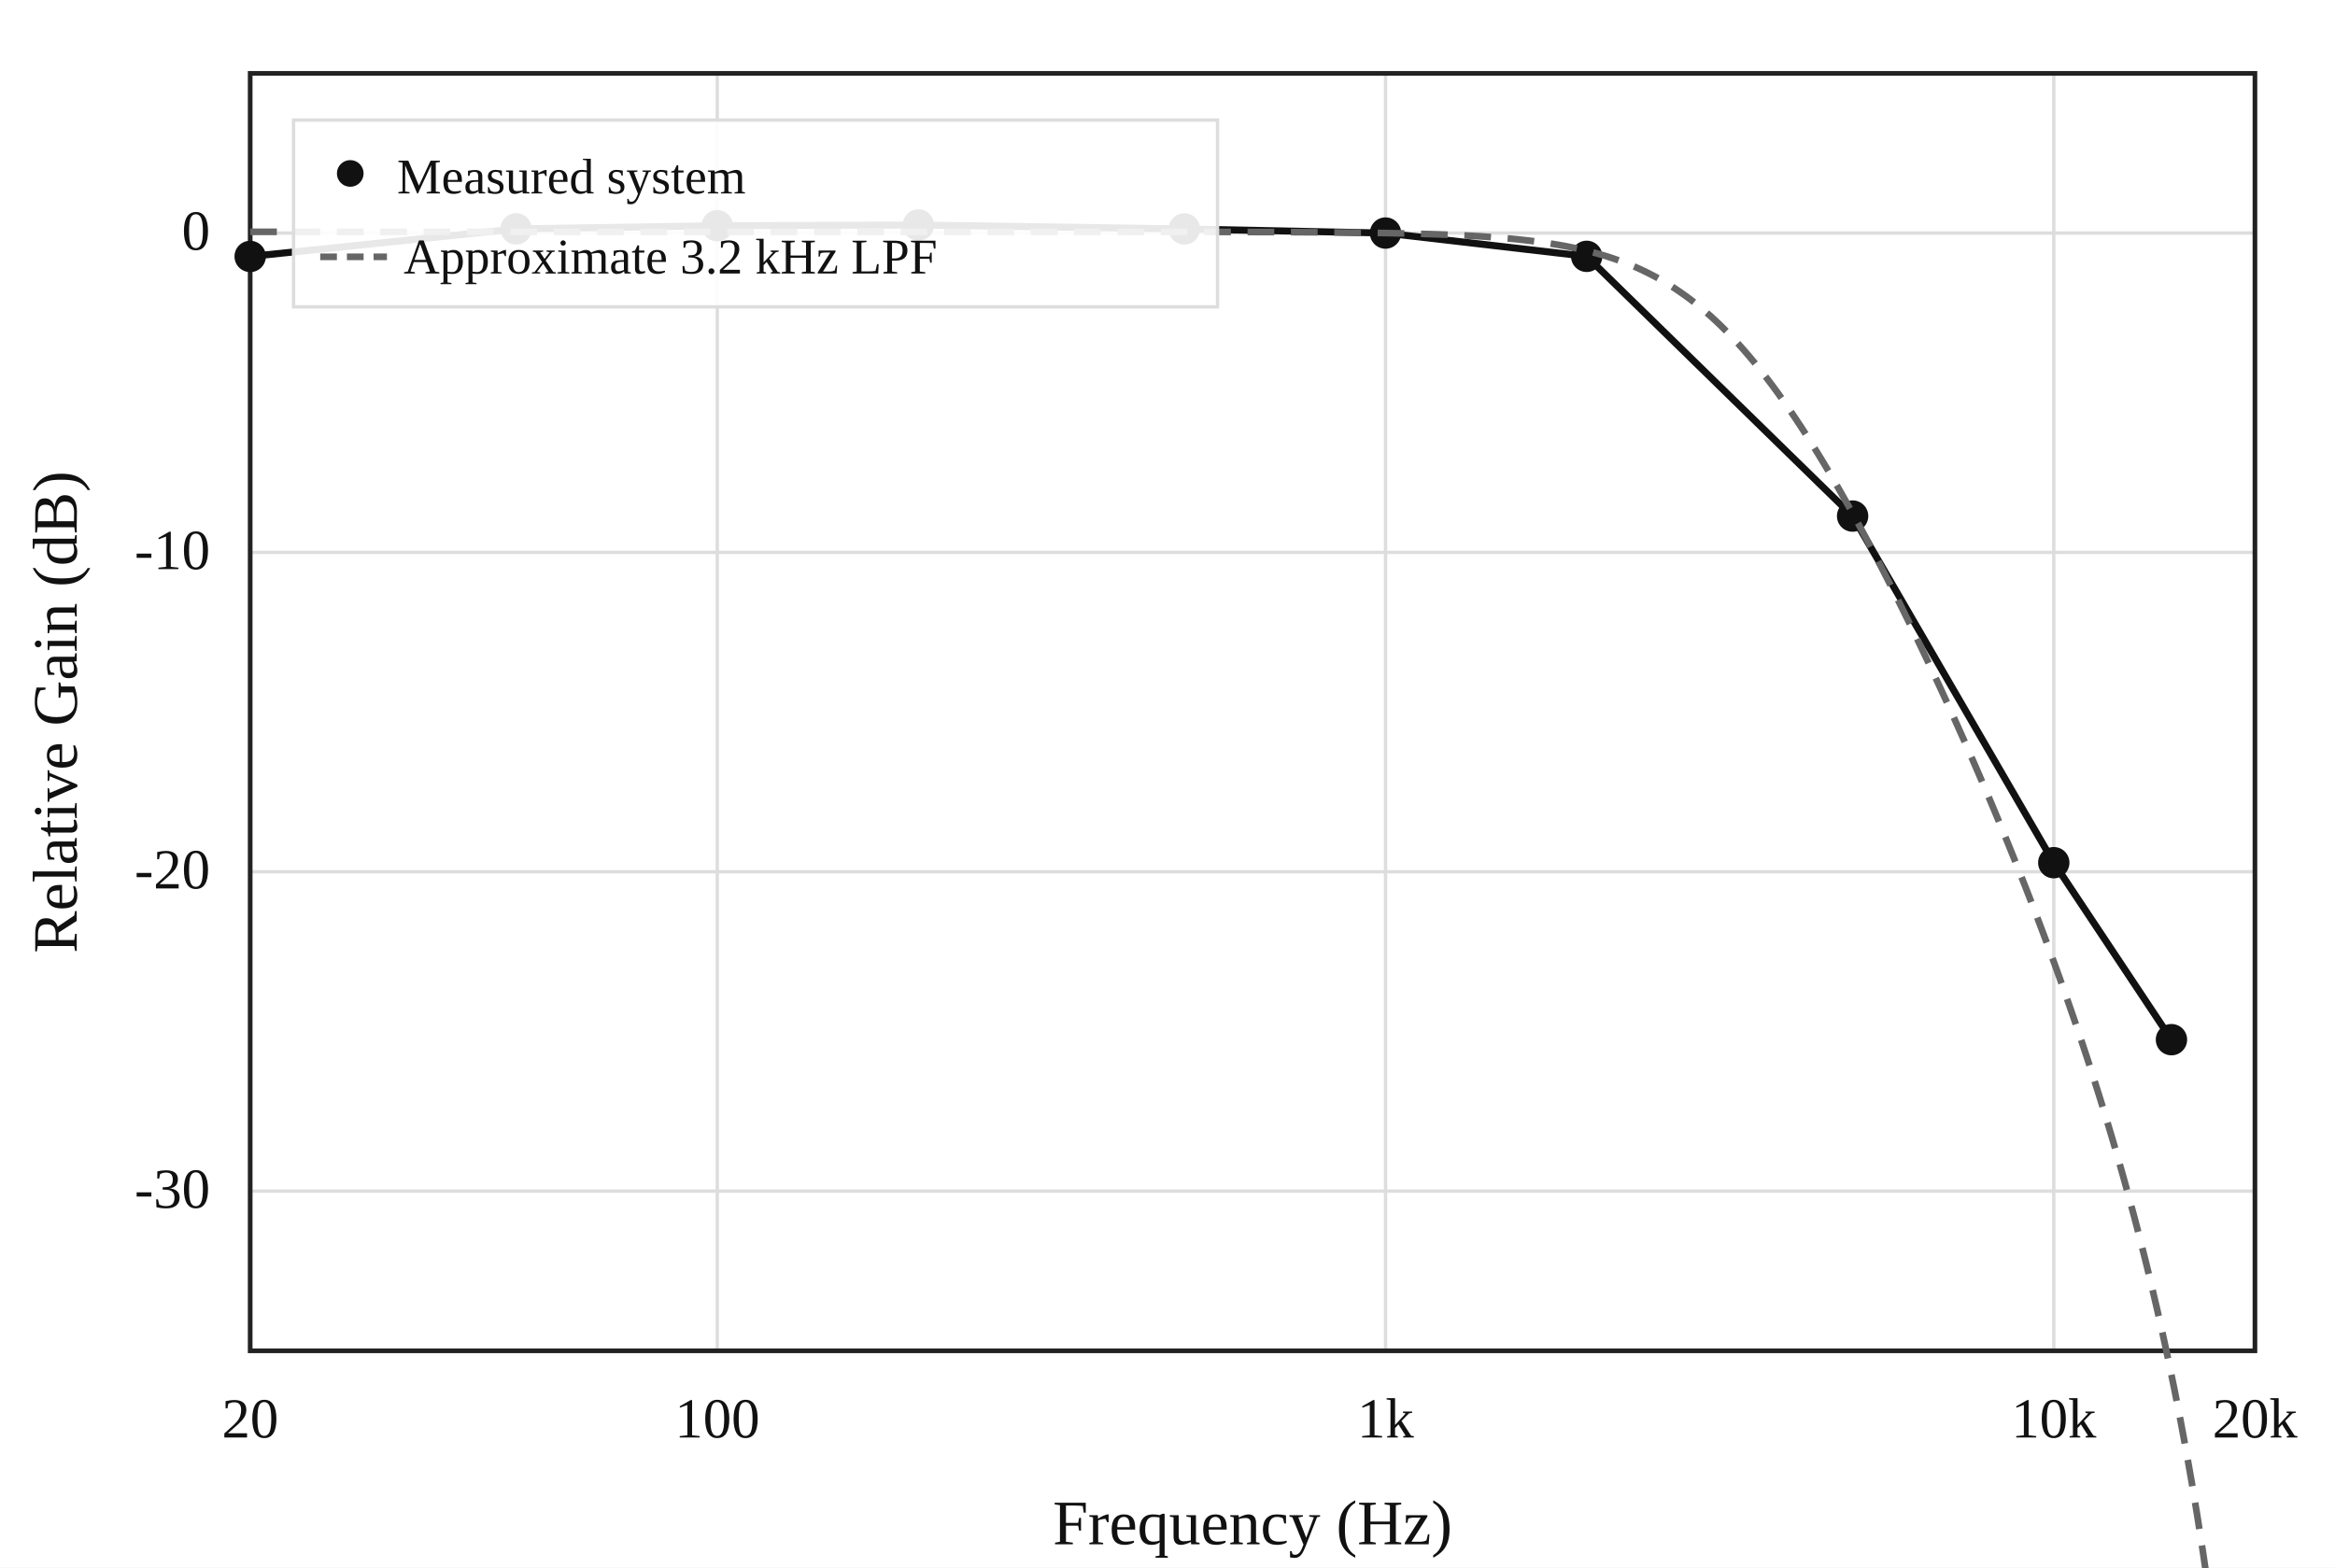
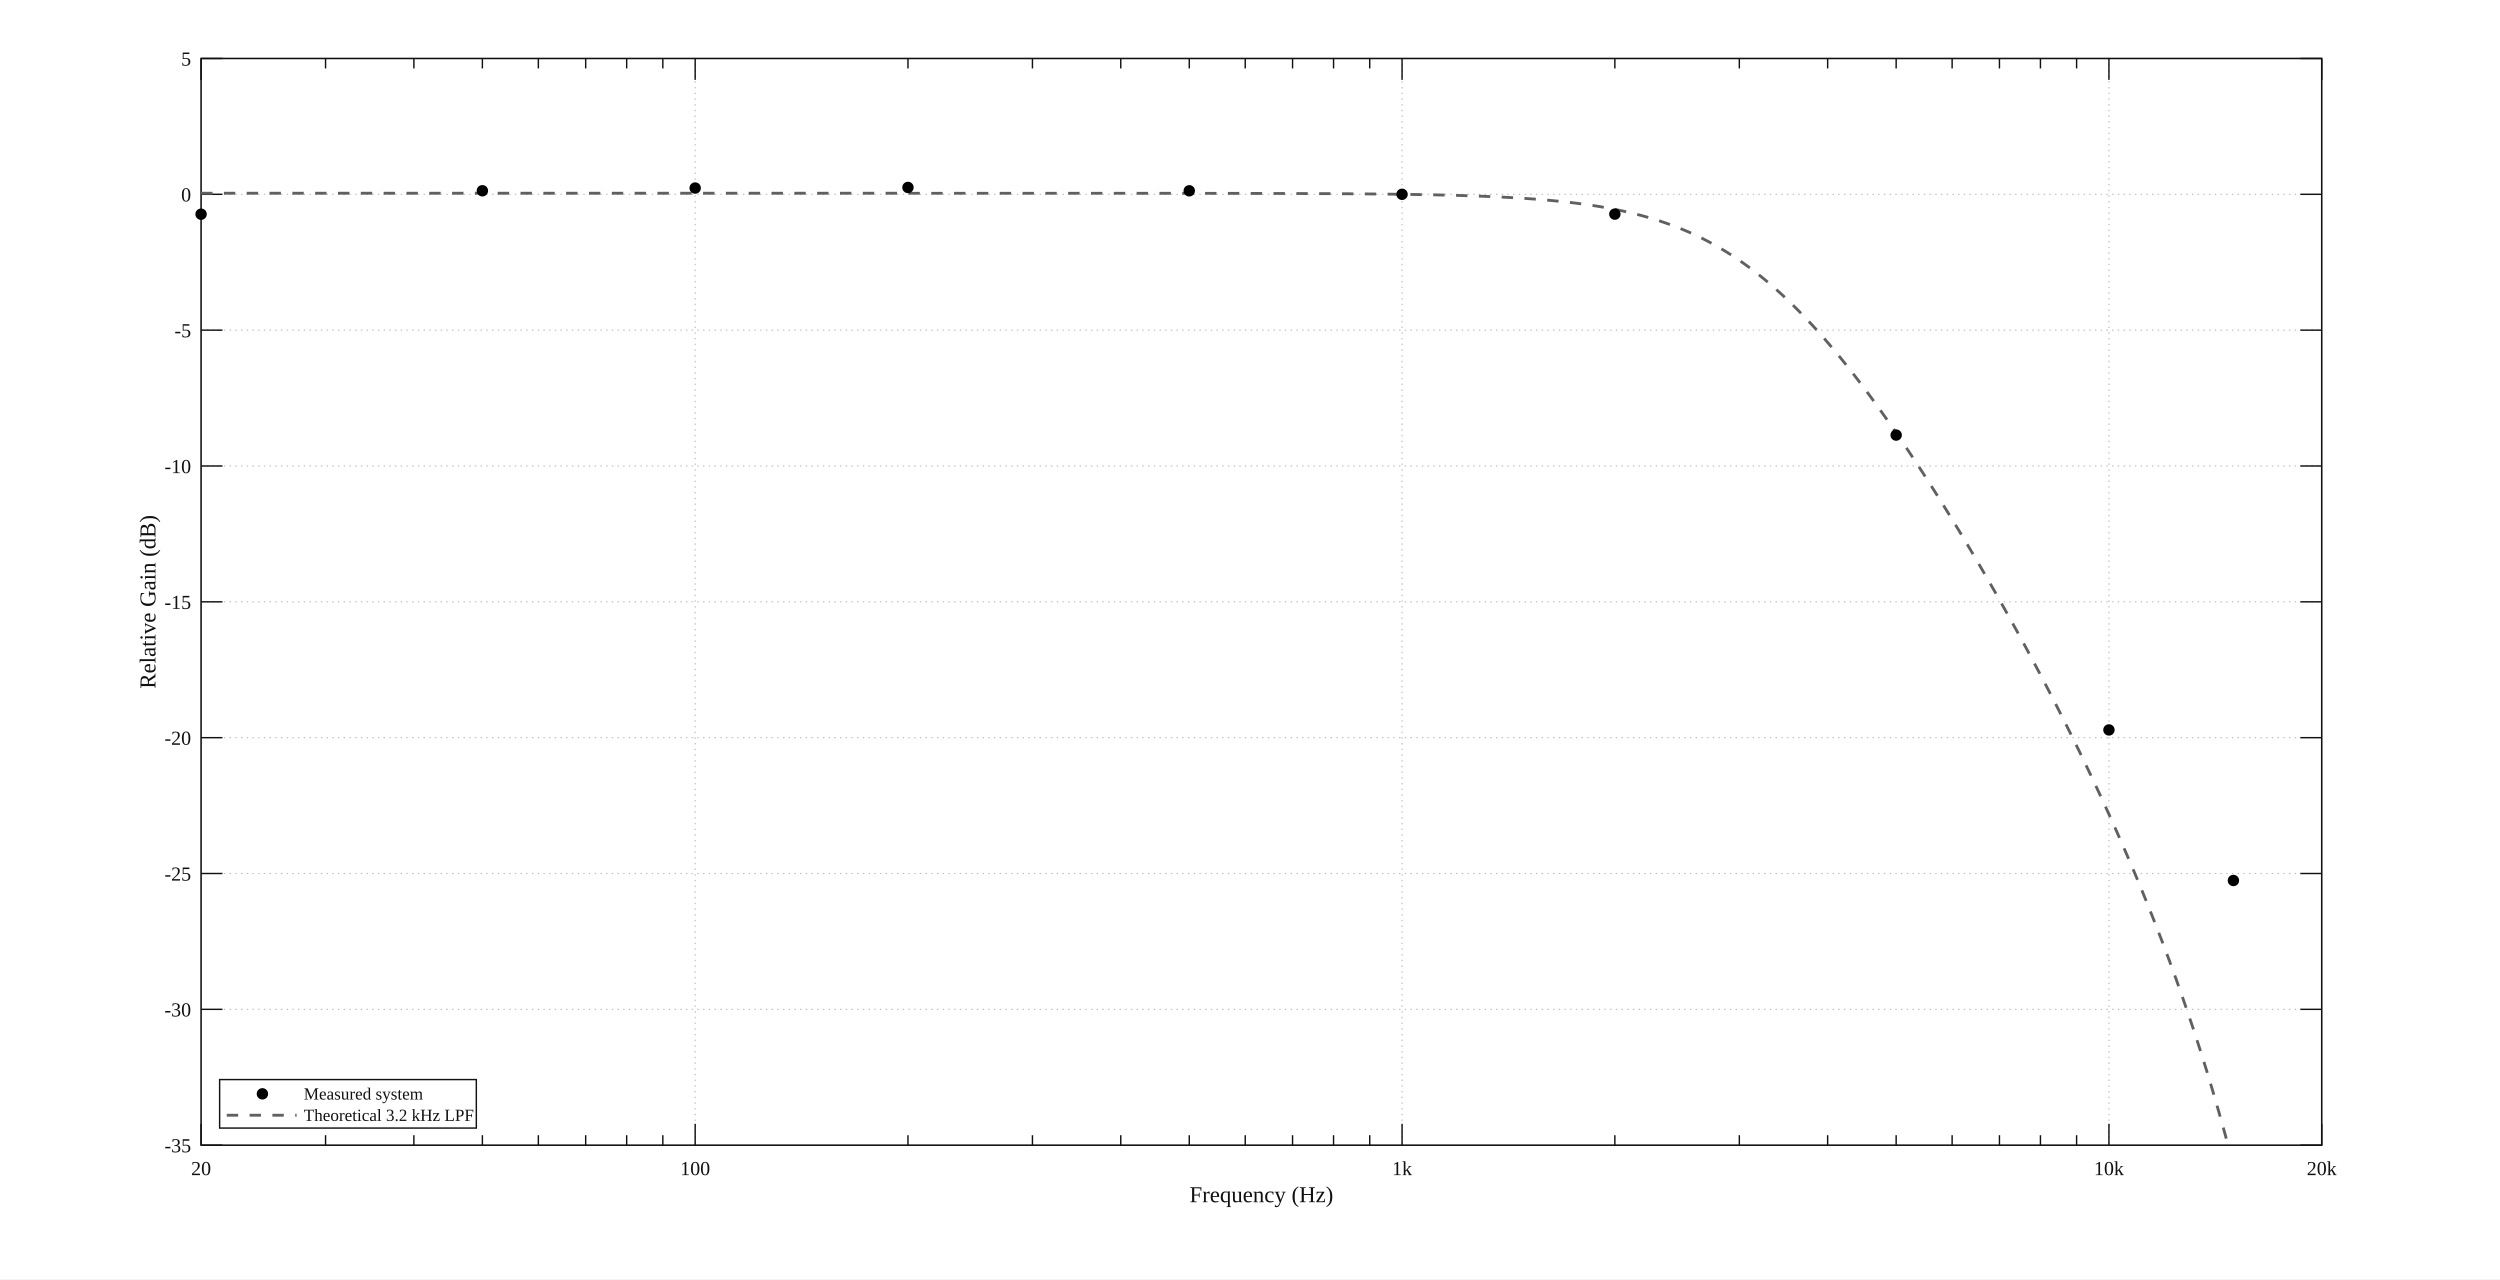
- <svg xmlns="http://www.w3.org/2000/svg" width="700" height="470" viewBox="0 0 700 470" role="img" aria-label="Measured response compared with approximate Butterworth filter">
-   <rect width="100%" height="100%" fill="white" />
-   <g font-family="Times New Roman, serif" font-size="17" fill="#111">
-     <line x1="75" y1="22" x2="75" y2="405" stroke="#ddd" />
-     <text x="75" y="431" text-anchor="middle">20</text>
-     <line x1="215.027" y1="22" x2="215.027" y2="405" stroke="#ddd" />
-     <text x="215.027" y="431" text-anchor="middle">100</text>
-     <line x1="415.36" y1="22" x2="415.36" y2="405" stroke="#ddd" />
-     <text x="415.36" y="431" text-anchor="middle">1k</text>
-     <line x1="615.694" y1="22" x2="615.694" y2="405" stroke="#ddd" />
-     <text x="615.694" y="431" text-anchor="middle">10k</text>
-     <line x1="676" y1="22" x2="676" y2="405" stroke="#ddd" />
-     <text x="676" y="431" text-anchor="middle">20k</text>
-     <line x1="75" y1="357.125" x2="676" y2="357.125" stroke="#ddd" />
-     <text x="63" y="362.125" text-anchor="end">-30</text>
-     <line x1="75" y1="261.375" x2="676" y2="261.375" stroke="#ddd" />
-     <text x="63" y="266.375" text-anchor="end">-20</text>
-     <line x1="75" y1="165.625" x2="676" y2="165.625" stroke="#ddd" />
-     <text x="63" y="170.625" text-anchor="end">-10</text>
-     <line x1="75" y1="69.875" x2="676" y2="69.875" stroke="#ddd" />
-     <text x="63" y="74.875" text-anchor="end">0</text>
-     <rect x="75" y="22" width="601" height="383" fill="none" stroke="#222" stroke-width="1.4" />
-     <path d="M75.00 76.89 L154.72 68.63 L215.03 67.67 L275.33 67.46 L355.05 68.64 L415.36 69.88 L475.67 76.86 L555.39 154.73 L615.69 258.65 L650.97 311.71" fill="none" stroke="#111" stroke-width="2.1" />
-     <circle cx="75" cy="76.888" r="4.7" fill="#111" />
-     <circle cx="154.721" cy="68.625" r="4.7" fill="#111" />
-     <circle cx="215.027" cy="67.667" r="4.7" fill="#111" />
-     <circle cx="275.333" cy="67.459" r="4.7" fill="#111" />
-     <circle cx="355.054" cy="68.639" r="4.7" fill="#111" />
-     <circle cx="415.36" cy="69.875" r="4.7" fill="#111" />
-     <circle cx="475.667" cy="76.858" r="4.7" fill="#111" />
-     <circle cx="555.387" cy="154.73" r="4.7" fill="#111" />
-     <circle cx="615.694" cy="258.65" r="4.7" fill="#111" />
-     <circle cx="650.971" cy="311.713" r="4.7" fill="#111" />
-     <path d="M75.00 69.50 L76.72 69.50 L78.44 69.50 L80.17 69.50 L81.89 69.50 L83.61 69.50 L85.33 69.50 L87.05 69.50 L88.78 69.50 L90.50 69.50 L92.22 69.50 L93.94 69.50 L95.66 69.50 L97.39 69.50 L99.11 69.50 L100.83 69.50 L102.55 69.50 L104.28 69.50 L106.00 69.50 L107.72 69.50 L109.44 69.50 L111.16 69.50 L112.89 69.50 L114.61 69.50 L116.33 69.50 L118.05 69.50 L119.77 69.50 L121.50 69.50 L123.22 69.50 L124.94 69.50 L126.66 69.50 L128.38 69.50 L130.11 69.50 L131.83 69.50 L133.55 69.50 L135.27 69.50 L136.99 69.50 L138.72 69.50 L140.44 69.50 L142.16 69.50 L143.88 69.50 L145.60 69.50 L147.33 69.50 L149.05 69.50 L150.77 69.50 L152.49 69.50 L154.21 69.50 L155.94 69.50 L157.66 69.50 L159.38 69.50 L161.10 69.50 L162.83 69.50 L164.55 69.50 L166.27 69.50 L167.99 69.50 L169.71 69.50 L171.44 69.50 L173.16 69.50 L174.88 69.50 L176.60 69.50 L178.32 69.50 L180.05 69.50 L181.77 69.50 L183.49 69.50 L185.21 69.50 L186.93 69.50 L188.66 69.50 L190.38 69.50 L192.10 69.50 L193.82 69.50 L195.54 69.50 L197.27 69.50 L198.99 69.50 L200.71 69.50 L202.43 69.50 L204.15 69.50 L205.88 69.50 L207.60 69.50 L209.32 69.50 L211.04 69.50 L212.77 69.50 L214.49 69.50 L216.21 69.50 L217.93 69.50 L219.65 69.50 L221.38 69.50 L223.10 69.50 L224.82 69.50 L226.54 69.50 L228.26 69.50 L229.99 69.50 L231.71 69.50 L233.43 69.50 L235.15 69.50 L236.87 69.50 L238.60 69.50 L240.32 69.50 L242.04 69.50 L243.76 69.50 L245.48 69.50 L247.21 69.50 L248.93 69.50 L250.65 69.50 L252.37 69.50 L254.09 69.50 L255.82 69.50 L257.54 69.50 L259.26 69.50 L260.98 69.50 L262.70 69.50 L264.43 69.50 L266.15 69.50 L267.87 69.50 L269.59 69.50 L271.32 69.50 L273.04 69.50 L274.76 69.51 L276.48 69.51 L278.20 69.51 L279.93 69.51 L281.65 69.51 L283.37 69.51 L285.09 69.51 L286.81 69.51 L288.54 69.51 L290.26 69.51 L291.98 69.51 L293.70 69.51 L295.42 69.51 L297.15 69.51 L298.87 69.51 L300.59 69.51 L302.31 69.51 L304.03 69.51 L305.76 69.51 L307.48 69.51 L309.20 69.51 L310.92 69.51 L312.64 69.51 L314.37 69.51 L316.09 69.51 L317.81 69.51 L319.53 69.51 L321.26 69.51 L322.98 69.51 L324.70 69.51 L326.42 69.51 L328.14 69.51 L329.87 69.51 L331.59 69.51 L333.31 69.51 L335.03 69.51 L336.75 69.51 L338.48 69.52 L340.20 69.52 L341.92 69.52 L343.64 69.52 L345.36 69.52 L347.09 69.52 L348.81 69.52 L350.53 69.52 L352.25 69.52 L353.97 69.53 L355.70 69.53 L357.42 69.53 L359.14 69.53 L360.86 69.53 L362.58 69.54 L364.31 69.54 L366.03 69.54 L367.75 69.55 L369.47 69.55 L371.19 69.55 L372.92 69.56 L374.64 69.56 L376.36 69.57 L378.08 69.57 L379.81 69.58 L381.53 69.58 L383.25 69.59 L384.97 69.60 L386.69 69.60 L388.42 69.61 L390.14 69.62 L391.86 69.63 L393.58 69.64 L395.30 69.65 L397.03 69.66 L398.75 69.68 L400.47 69.69 L402.19 69.71 L403.91 69.72 L405.64 69.74 L407.36 69.76 L409.08 69.78 L410.80 69.80 L412.52 69.83 L414.25 69.86 L415.97 69.89 L417.69 69.92 L419.41 69.95 L421.13 69.99 L422.86 70.03 L424.58 70.07 L426.30 70.12 L428.02 70.17 L429.74 70.22 L431.47 70.28 L433.19 70.34 L434.91 70.41 L436.63 70.49 L438.36 70.57 L440.08 70.65 L441.80 70.75 L443.52 70.85 L445.24 70.96 L446.97 71.08 L448.69 71.21 L450.41 71.34 L452.13 71.49 L453.85 71.65 L455.58 71.83 L457.30 72.02 L459.02 72.22 L460.74 72.44 L462.46 72.67 L464.19 72.92 L465.91 73.20 L467.63 73.49 L469.35 73.80 L471.07 74.14 L472.80 74.51 L474.52 74.90 L476.24 75.32 L477.96 75.77 L479.68 76.26 L481.41 76.77 L483.13 77.33 L484.85 77.92 L486.57 78.56 L488.30 79.24 L490.02 79.96 L491.74 80.73 L493.46 81.55 L495.18 82.42 L496.91 83.34 L498.63 84.32 L500.35 85.36 L502.07 86.46 L503.79 87.63 L505.52 88.85 L507.24 90.14 L508.96 91.50 L510.68 92.93 L512.40 94.42 L514.13 95.99 L515.85 97.63 L517.57 99.34 L519.29 101.13 L521.01 102.98 L522.74 104.91 L524.46 106.91 L526.18 108.98 L527.90 111.13 L529.62 113.34 L531.35 115.62 L533.07 117.97 L534.79 120.39 L536.51 122.88 L538.23 125.42 L539.96 128.03 L541.68 130.70 L543.40 133.43 L545.12 136.22 L546.85 139.06 L548.57 141.96 L550.29 144.91 L552.01 147.91 L553.73 150.95 L555.46 154.05 L557.18 157.19 L558.90 160.38 L560.62 163.61 L562.34 166.88 L564.07 170.19 L565.79 173.55 L567.51 176.94 L569.23 180.37 L570.95 183.84 L572.68 187.35 L574.40 190.89 L576.12 194.47 L577.84 198.09 L579.56 201.75 L581.29 205.44 L583.01 209.17 L584.73 212.94 L586.45 216.74 L588.17 220.58 L589.90 224.47 L591.62 228.39 L593.34 232.35 L595.06 236.36 L596.79 240.41 L598.51 244.51 L600.23 248.65 L601.95 252.85 L603.67 257.09 L605.40 261.39 L607.12 265.74 L608.84 270.16 L610.56 274.63 L612.28 279.17 L614.01 283.78 L615.73 288.46 L617.45 293.22 L619.17 298.05 L620.89 302.98 L622.62 308.00 L624.34 313.11 L626.06 318.33 L627.78 323.66 L629.50 329.11 L631.23 334.69 L632.95 340.41 L634.67 346.28 L636.39 352.31 L638.11 358.51 L639.84 364.91 L641.56 371.51 L643.28 378.33 L645.00 385.41 L646.72 392.76 L648.45 400.40 L650.17 408.38 L651.89 416.73 L653.61 425.50 L655.34 434.73 L657.06 444.49 L658.78 454.85 L660.50 465.90 L662.22 477.75 L663.95 490.54 L665.67 504.43 L667.39 519.66 L669.11 536.51 L670.83 555.39 L672.56 576.86 L674.28 601.74 L676.00 631.35" fill="none" stroke="#666" stroke-width="2" stroke-dasharray="8 5" />
-     <rect x="88" y="36" width="277" height="56" fill="white" fill-opacity=".9" stroke="#ddd" />
-     <circle cx="105" cy="52" r="4" fill="#111" />
-     <text x="119" y="58" font-size="15">Measured system</text>
-     <line x1="96" y1="77" x2="116" y2="77" stroke="#666" stroke-width="2" stroke-dasharray="5 3" />
-     <text x="121" y="82" font-size="15">Approximate 3.2 kHz LPF</text>
-     <text x="375.5" y="463" text-anchor="middle" font-size="19">Frequency (Hz)</text>
-     <text transform="translate(23 213.5) rotate(-90)" text-anchor="middle" font-size="19">Relative Gain (dB)</text>
+ <svg xmlns="http://www.w3.org/2000/svg" width="1753" height="897" viewBox="0 0 1753 897" role="img" aria-labelledby="title desc">
+   <rect width="1753" height="897" fill="white" />
+   <defs>
+     <clipPath id="plot">
+       <rect x="136" y="41" width="1492" height="762" />
+     </clipPath>
+   </defs>
+   <g font-family="Times New Roman, Times, serif" font-size="14" fill="#111">
+     <text x="134" y="808.0" text-anchor="end">-35</text>
+     <path d="M141 803.0h15 M1628 803.0h-15" stroke="#111" />
+     <path d="M141 707.75H1628" stroke="#bbb" stroke-width="0.8" stroke-dasharray="1 3" />
+     <text x="134" y="712.75" text-anchor="end">-30</text>
+     <path d="M141 707.75h15 M1628 707.75h-15" stroke="#111" />
+     <path d="M141 612.5H1628" stroke="#bbb" stroke-width="0.8" stroke-dasharray="1 3" />
+     <text x="134" y="617.5" text-anchor="end">-25</text>
+     <path d="M141 612.5h15 M1628 612.5h-15" stroke="#111" />
+     <path d="M141 517.25H1628" stroke="#bbb" stroke-width="0.8" stroke-dasharray="1 3" />
+     <text x="134" y="522.25" text-anchor="end">-20</text>
+     <path d="M141 517.25h15 M1628 517.25h-15" stroke="#111" />
+     <path d="M141 422.0H1628" stroke="#bbb" stroke-width="0.8" stroke-dasharray="1 3" />
+     <text x="134" y="427.0" text-anchor="end">-15</text>
+     <path d="M141 422.0h15 M1628 422.0h-15" stroke="#111" />
+     <path d="M141 326.75H1628" stroke="#bbb" stroke-width="0.8" stroke-dasharray="1 3" />
+     <text x="134" y="331.75" text-anchor="end">-10</text>
+     <path d="M141 326.75h15 M1628 326.75h-15" stroke="#111" />
+     <path d="M141 231.5H1628" stroke="#bbb" stroke-width="0.8" stroke-dasharray="1 3" />
+     <text x="134" y="236.5" text-anchor="end">-5</text>
+     <path d="M141 231.5h15 M1628 231.5h-15" stroke="#111" />
+     <path d="M141 136.25H1628" stroke="#bbb" stroke-width="0.8" stroke-dasharray="1 3" />
+     <text x="134" y="141.25" text-anchor="end">0</text>
+     <path d="M141 136.25h15 M1628 136.25h-15" stroke="#111" />
+     <text x="134" y="46.0" text-anchor="end">5</text>
+     <path d="M141 41.0h15 M1628 41.0h-15" stroke="#111" />
+     <text x="141.0" y="824" text-anchor="middle">20</text>
+     <path d="M487.456 41V803" stroke="#bbb" stroke-width="0.8" stroke-dasharray="1 3" />
+     <text x="487.456" y="824" text-anchor="middle">100</text>
+     <path d="M983.123 41V803" stroke="#bbb" stroke-width="0.8" stroke-dasharray="1 3" />
+     <text x="983.123" y="824" text-anchor="middle">1k</text>
+     <path d="M1478.789 41V803" stroke="#bbb" stroke-width="0.8" stroke-dasharray="1 3" />
+     <text x="1478.789" y="824" text-anchor="middle">10k</text>
+     <text x="1628.0" y="824" text-anchor="middle">20k</text>
+     <path d="M141.0 41v15 M141.0 803v-15" stroke="#111" />
+     <path d="M228.283 41v7 M228.283 803v-7" stroke="#111" />
+     <path d="M290.211 41v7 M290.211 803v-7" stroke="#111" />
+     <path d="M338.246 41v7 M338.246 803v-7" stroke="#111" />
+     <path d="M377.493 41v7 M377.493 803v-7" stroke="#111" />
+     <path d="M410.676 41v7 M410.676 803v-7" stroke="#111" />
+     <path d="M439.421 41v7 M439.421 803v-7" stroke="#111" />
+     <path d="M464.776 41v7 M464.776 803v-7" stroke="#111" />
+     <path d="M487.456 41v15 M487.456 803v-15" stroke="#111" />
+     <path d="M636.667 41v7 M636.667 803v-7" stroke="#111" />
+     <path d="M723.949 41v7 M723.949 803v-7" stroke="#111" />
+     <path d="M785.877 41v7 M785.877 803v-7" stroke="#111" />
+     <path d="M833.912 41v7 M833.912 803v-7" stroke="#111" />
+     <path d="M873.16 41v7 M873.16 803v-7" stroke="#111" />
+     <path d="M906.343 41v7 M906.343 803v-7" stroke="#111" />
+     <path d="M935.088 41v7 M935.088 803v-7" stroke="#111" />
+     <path d="M960.442 41v7 M960.442 803v-7" stroke="#111" />
+     <path d="M983.123 41v15 M983.123 803v-15" stroke="#111" />
+     <path d="M1132.333 41v7 M1132.333 803v-7" stroke="#111" />
+     <path d="M1219.616 41v7 M1219.616 803v-7" stroke="#111" />
+     <path d="M1281.544 41v7 M1281.544 803v-7" stroke="#111" />
+     <path d="M1329.579 41v7 M1329.579 803v-7" stroke="#111" />
+     <path d="M1368.826 41v7 M1368.826 803v-7" stroke="#111" />
+     <path d="M1402.01 41v7 M1402.01 803v-7" stroke="#111" />
+     <path d="M1430.754 41v7 M1430.754 803v-7" stroke="#111" />
+     <path d="M1456.109 41v7 M1456.109 803v-7" stroke="#111" />
+     <path d="M1478.789 41v15 M1478.789 803v-15" stroke="#111" />
+     <path d="M1628.0 41v15 M1628.0 803v-15" stroke="#111" />
+     <rect x="141" y="41" width="1487" height="762" fill="none" stroke="#111" stroke-width="1.1" />
+     <g clip-path="url(#plot)">
+       <path d="M141.000,135.504 L145.256,135.504 L149.511,135.504 L153.792,135.504 L158.047,135.504 L162.303,135.504 L166.559,135.504 L170.814,135.504 L175.095,135.504 L179.350,135.504 L183.606,135.504 L187.862,135.504 L192.117,135.504 L196.398,135.504 L200.653,135.504 L204.909,135.504 L209.164,135.504 L213.445,135.504 L217.700,135.504 L221.956,135.504 L226.212,135.504 L230.467,135.504 L234.748,135.504 L239.003,135.504 L243.259,135.504 L247.515,135.504 L251.770,135.504 L256.051,135.504 L260.306,135.504 L264.562,135.504 L268.818,135.504 L273.073,135.504 L277.354,135.504 L281.609,135.504 L285.865,135.504 L290.121,135.504 L294.376,135.504 L298.657,135.504 L302.912,135.504 L307.168,135.504 L311.424,135.504 L315.679,135.504 L319.960,135.504 L324.215,135.504 L328.471,135.504 L332.727,135.504 L336.982,135.504 L341.263,135.504 L345.518,135.504 L349.774,135.504 L354.029,135.504 L358.310,135.504 L362.565,135.504 L366.821,135.504 L371.077,135.504 L375.332,135.504 L379.613,135.504 L383.868,135.504 L388.124,135.504 L392.380,135.504 L396.635,135.504 L400.916,135.504 L405.171,135.504 L409.427,135.504 L413.683,135.504 L417.938,135.504 L422.219,135.504 L426.474,135.504 L430.730,135.504 L434.986,135.504 L439.241,135.504 L443.522,135.504 L447.777,135.504 L452.033,135.504 L456.289,135.504 L460.544,135.504 L464.825,135.504 L469.080,135.504 L473.336,135.504 L477.591,135.504 L481.872,135.504 L486.128,135.504 L490.383,135.504 L494.639,135.504 L498.894,135.504 L503.175,135.504 L507.430,135.504 L511.686,135.504 L515.942,135.504 L520.197,135.504 L524.478,135.504 L528.733,135.504 L532.989,135.504 L537.245,135.504 L541.500,135.504 L545.781,135.504 L550.036,135.504 L554.292,135.504 L558.548,135.504 L562.803,135.504 L567.084,135.504 L571.339,135.504 L575.595,135.504 L579.851,135.504 L584.106,135.504 L588.387,135.504 L592.642,135.504 L596.898,135.504 L601.154,135.504 L605.409,135.504 L609.690,135.504 L613.945,135.504 L618.201,135.504 L622.456,135.504 L626.737,135.504 L630.992,135.504 L635.248,135.524 L639.504,135.524 L643.759,135.524 L648.040,135.524 L652.295,135.524 L656.551,135.524 L660.807,135.524 L665.062,135.524 L669.343,135.524 L673.598,135.524 L677.854,135.524 L682.110,135.524 L686.365,135.524 L690.646,135.524 L694.901,135.524 L699.157,135.524 L703.413,135.524 L707.668,135.524 L711.949,135.524 L716.204,135.524 L720.460,135.524 L724.716,135.524 L728.971,135.524 L733.252,135.524 L737.507,135.524 L741.763,135.524 L746.018,135.524 L750.299,135.524 L754.555,135.524 L758.810,135.524 L763.066,135.524 L767.321,135.524 L771.602,135.524 L775.857,135.524 L780.113,135.524 L784.369,135.524 L788.624,135.524 L792.905,135.544 L797.160,135.544 L801.416,135.544 L805.672,135.544 L809.927,135.544 L814.208,135.544 L818.463,135.544 L822.719,135.544 L826.975,135.544 L831.230,135.564 L835.511,135.564 L839.766,135.564 L844.022,135.564 L848.278,135.564 L852.533,135.583 L856.814,135.583 L861.069,135.583 L865.325,135.603 L869.581,135.603 L873.836,135.603 L878.117,135.623 L882.372,135.623 L886.628,135.643 L890.883,135.643 L895.164,135.663 L899.419,135.663 L903.675,135.683 L907.931,135.703 L912.186,135.703 L916.467,135.723 L920.722,135.743 L924.978,135.763 L929.234,135.782 L933.489,135.802 L937.770,135.822 L942.025,135.862 L946.281,135.882 L950.537,135.922 L954.792,135.942 L959.073,135.981 L963.328,136.021 L967.584,136.061 L971.840,136.101 L976.095,136.160 L980.376,136.220 L984.631,136.280 L988.887,136.340 L993.143,136.399 L997.398,136.479 L1001.679,136.558 L1005.934,136.638 L1010.190,136.737 L1014.445,136.837 L1018.701,136.936 L1022.982,137.056 L1027.237,137.175 L1031.493,137.314 L1035.748,137.474 L1040.029,137.633 L1044.284,137.792 L1048.540,137.991 L1052.796,138.190 L1057.051,138.409 L1061.332,138.647 L1065.587,138.906 L1069.843,139.165 L1074.099,139.463 L1078.354,139.781 L1082.635,140.140 L1086.890,140.518 L1091.146,140.916 L1095.402,141.353 L1099.657,141.811 L1103.938,142.308 L1108.193,142.865 L1112.449,143.442 L1116.705,144.059 L1120.960,144.735 L1125.241,145.472 L1129.496,146.248 L1133.752,147.083 L1138.008,147.978 L1142.263,148.953 L1146.544,149.968 L1150.799,151.082 L1155.055,152.256 L1159.310,153.529 L1163.591,154.882 L1167.846,156.315 L1172.102,157.847 L1176.358,159.478 L1180.613,161.209 L1184.894,163.039 L1189.149,164.989 L1193.405,167.058 L1197.661,169.247 L1201.916,171.575 L1206.197,174.002 L1210.452,176.568 L1214.708,179.274 L1218.964,182.119 L1223.219,185.084 L1227.500,188.207 L1231.755,191.470 L1236.011,194.872 L1240.267,198.434 L1244.522,202.114 L1248.803,205.954 L1253.058,209.933 L1257.314,214.052 L1261.570,218.329 L1265.825,222.726 L1270.106,227.262 L1274.361,231.938 L1278.617,236.752 L1282.872,241.706 L1287.128,246.760 L1291.409,251.953 L1295.664,257.265 L1299.920,262.696 L1304.175,268.247 L1308.456,273.897 L1312.711,279.667 L1316.967,285.536 L1321.223,291.505 L1325.478,297.553 L1329.759,303.721 L1334.014,309.968 L1338.270,316.315 L1342.526,322.741 L1346.781,329.247 L1351.062,335.832 L1355.317,342.517 L1359.573,349.262 L1363.829,356.086 L1368.084,362.990 L1372.365,369.973 L1376.620,377.016 L1380.876,384.139 L1385.132,391.341 L1389.387,398.623 L1393.668,405.964 L1397.923,413.385 L1402.179,420.886 L1406.435,428.446 L1410.690,436.086 L1414.971,443.825 L1419.226,451.624 L1423.482,459.503 L1427.737,467.481 L1432.018,475.539 L1436.273,483.696 L1440.529,491.933 L1444.785,500.289 L1449.040,508.725 L1453.321,517.280 L1457.576,525.934 L1461.832,534.728 L1466.088,543.622 L1470.343,552.654 L1474.624,561.826 L1478.879,571.137 L1483.135,580.607 L1487.391,590.217 L1491.646,600.025 L1495.927,610.013 L1500.182,620.180 L1504.438,630.565 L1508.694,641.170 L1512.949,652.013 L1517.230,663.114 L1521.485,674.495 L1525.741,686.173 L1529.997,698.170 L1534.252,710.506 L1538.533,723.239 L1542.788,736.370 L1547.044,749.939 L1551.300,764.025 L1555.555,778.648 L1559.836,793.848 L1564.091,809.725 L1568.347,826.337 L1572.602,843.786 L1576.883,862.150 L1581.138,881.568 L1585.394,902.179 L1589.650,924.164 L1593.905,947.740 L1598.186,973.187 L1602.441,1000.822 L1606.697,1031.123 L1610.953,1064.647 L1615.208,1102.209 L1619.489,1144.925 L1623.744,1194.425 L1628.000,1253.336" fill="none" stroke="#606060" stroke-width="2" stroke-dasharray="8 8" />
+       <circle cx="141.000" cy="150.202" r="4" fill="black" />
+       <circle cx="338.246" cy="133.763" r="4" fill="black" />
+       <circle cx="487.456" cy="131.857" r="4" fill="black" />
+       <circle cx="636.667" cy="131.443" r="4" fill="black" />
+       <circle cx="833.912" cy="133.790" r="4" fill="black" />
+       <circle cx="983.123" cy="136.250" r="4" fill="black" />
+       <circle cx="1132.333" cy="150.143" r="4" fill="black" />
+       <circle cx="1329.579" cy="305.074" r="4" fill="black" />
+       <circle cx="1478.789" cy="511.828" r="4" fill="black" />
+       <circle cx="1566.072" cy="617.400" r="4" fill="black" />
+     </g>
+     <rect x="154" y="757" width="180" height="34" fill="white" stroke="#111" />
+     <circle cx="184" cy="767" r="4" fill="black" />
+     <text x="213" y="771" font-size="12">Measured system</text>
+     <path d="M159 782H208" stroke="#606060" stroke-width="2" stroke-dasharray="8 8" />
+     <text x="213" y="786" font-size="12">Theoretical 3.2 kHz LPF</text>
+     <text x="884.5" y="843" text-anchor="middle" font-size="16">Frequency (Hz)</text>
+     <text transform="translate(109 422.0) rotate(-90)" text-anchor="middle" font-size="16">Relative Gain (dB)</text>
  </g>
</svg>
